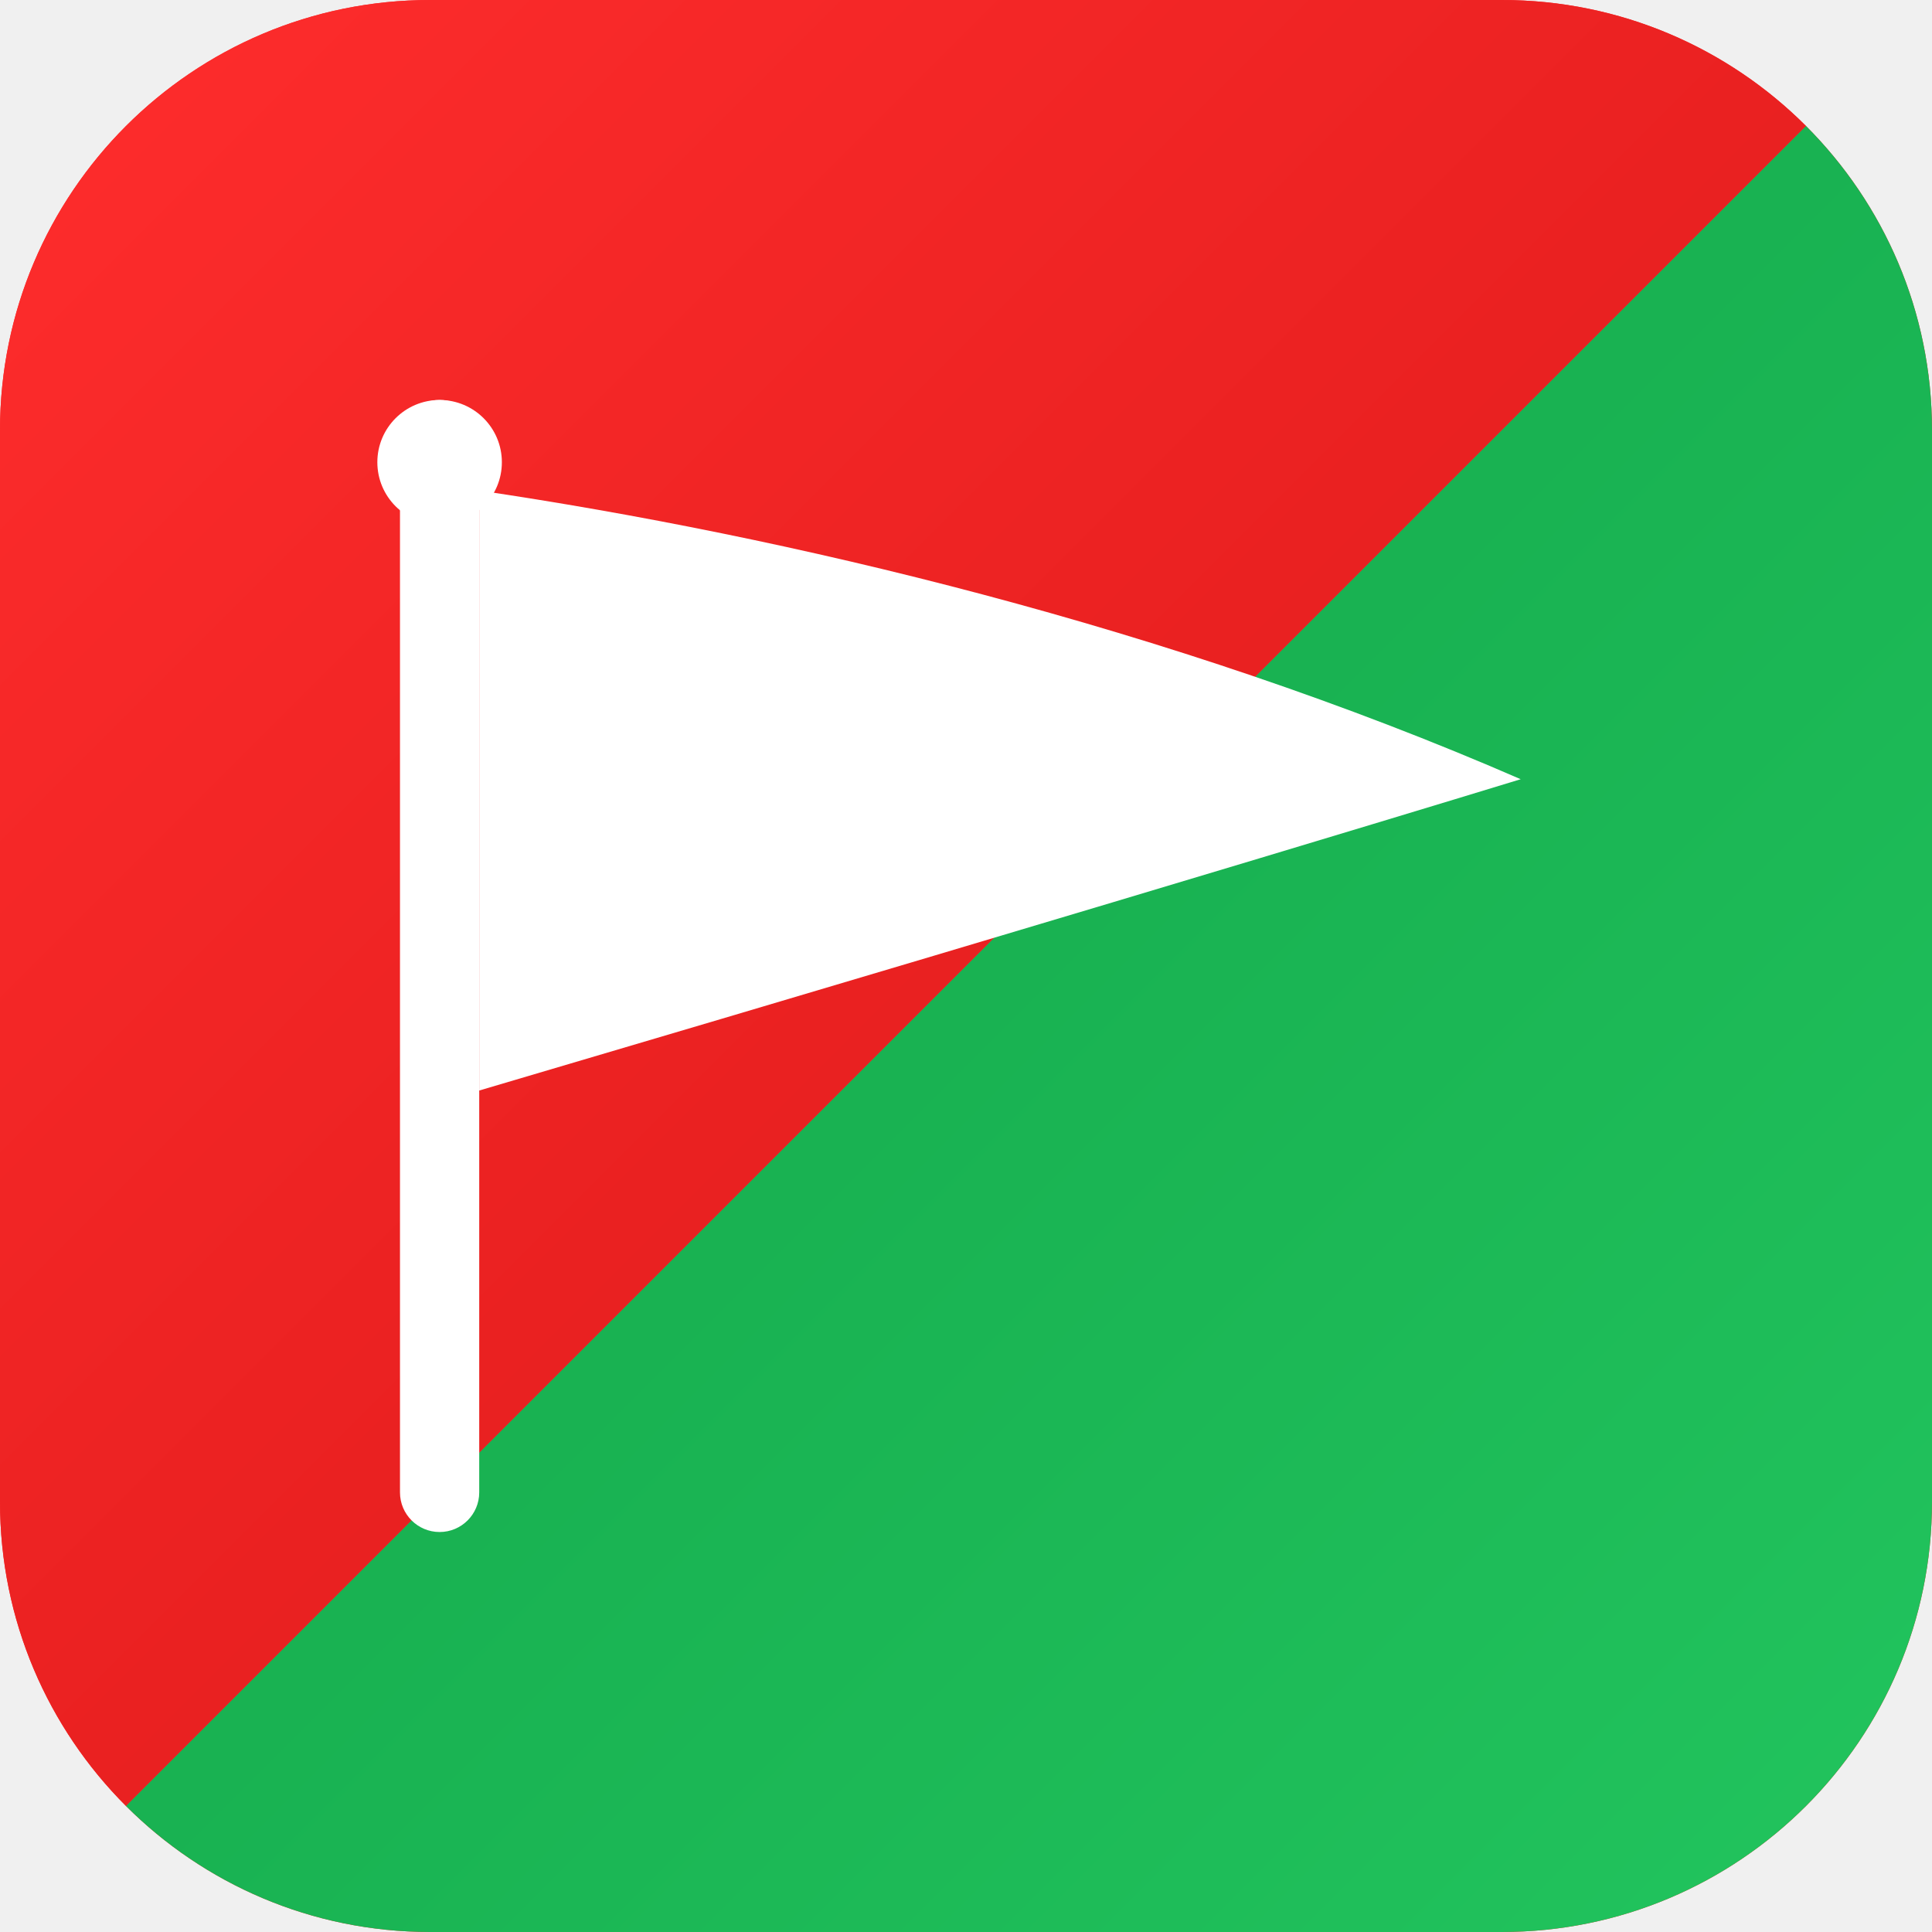
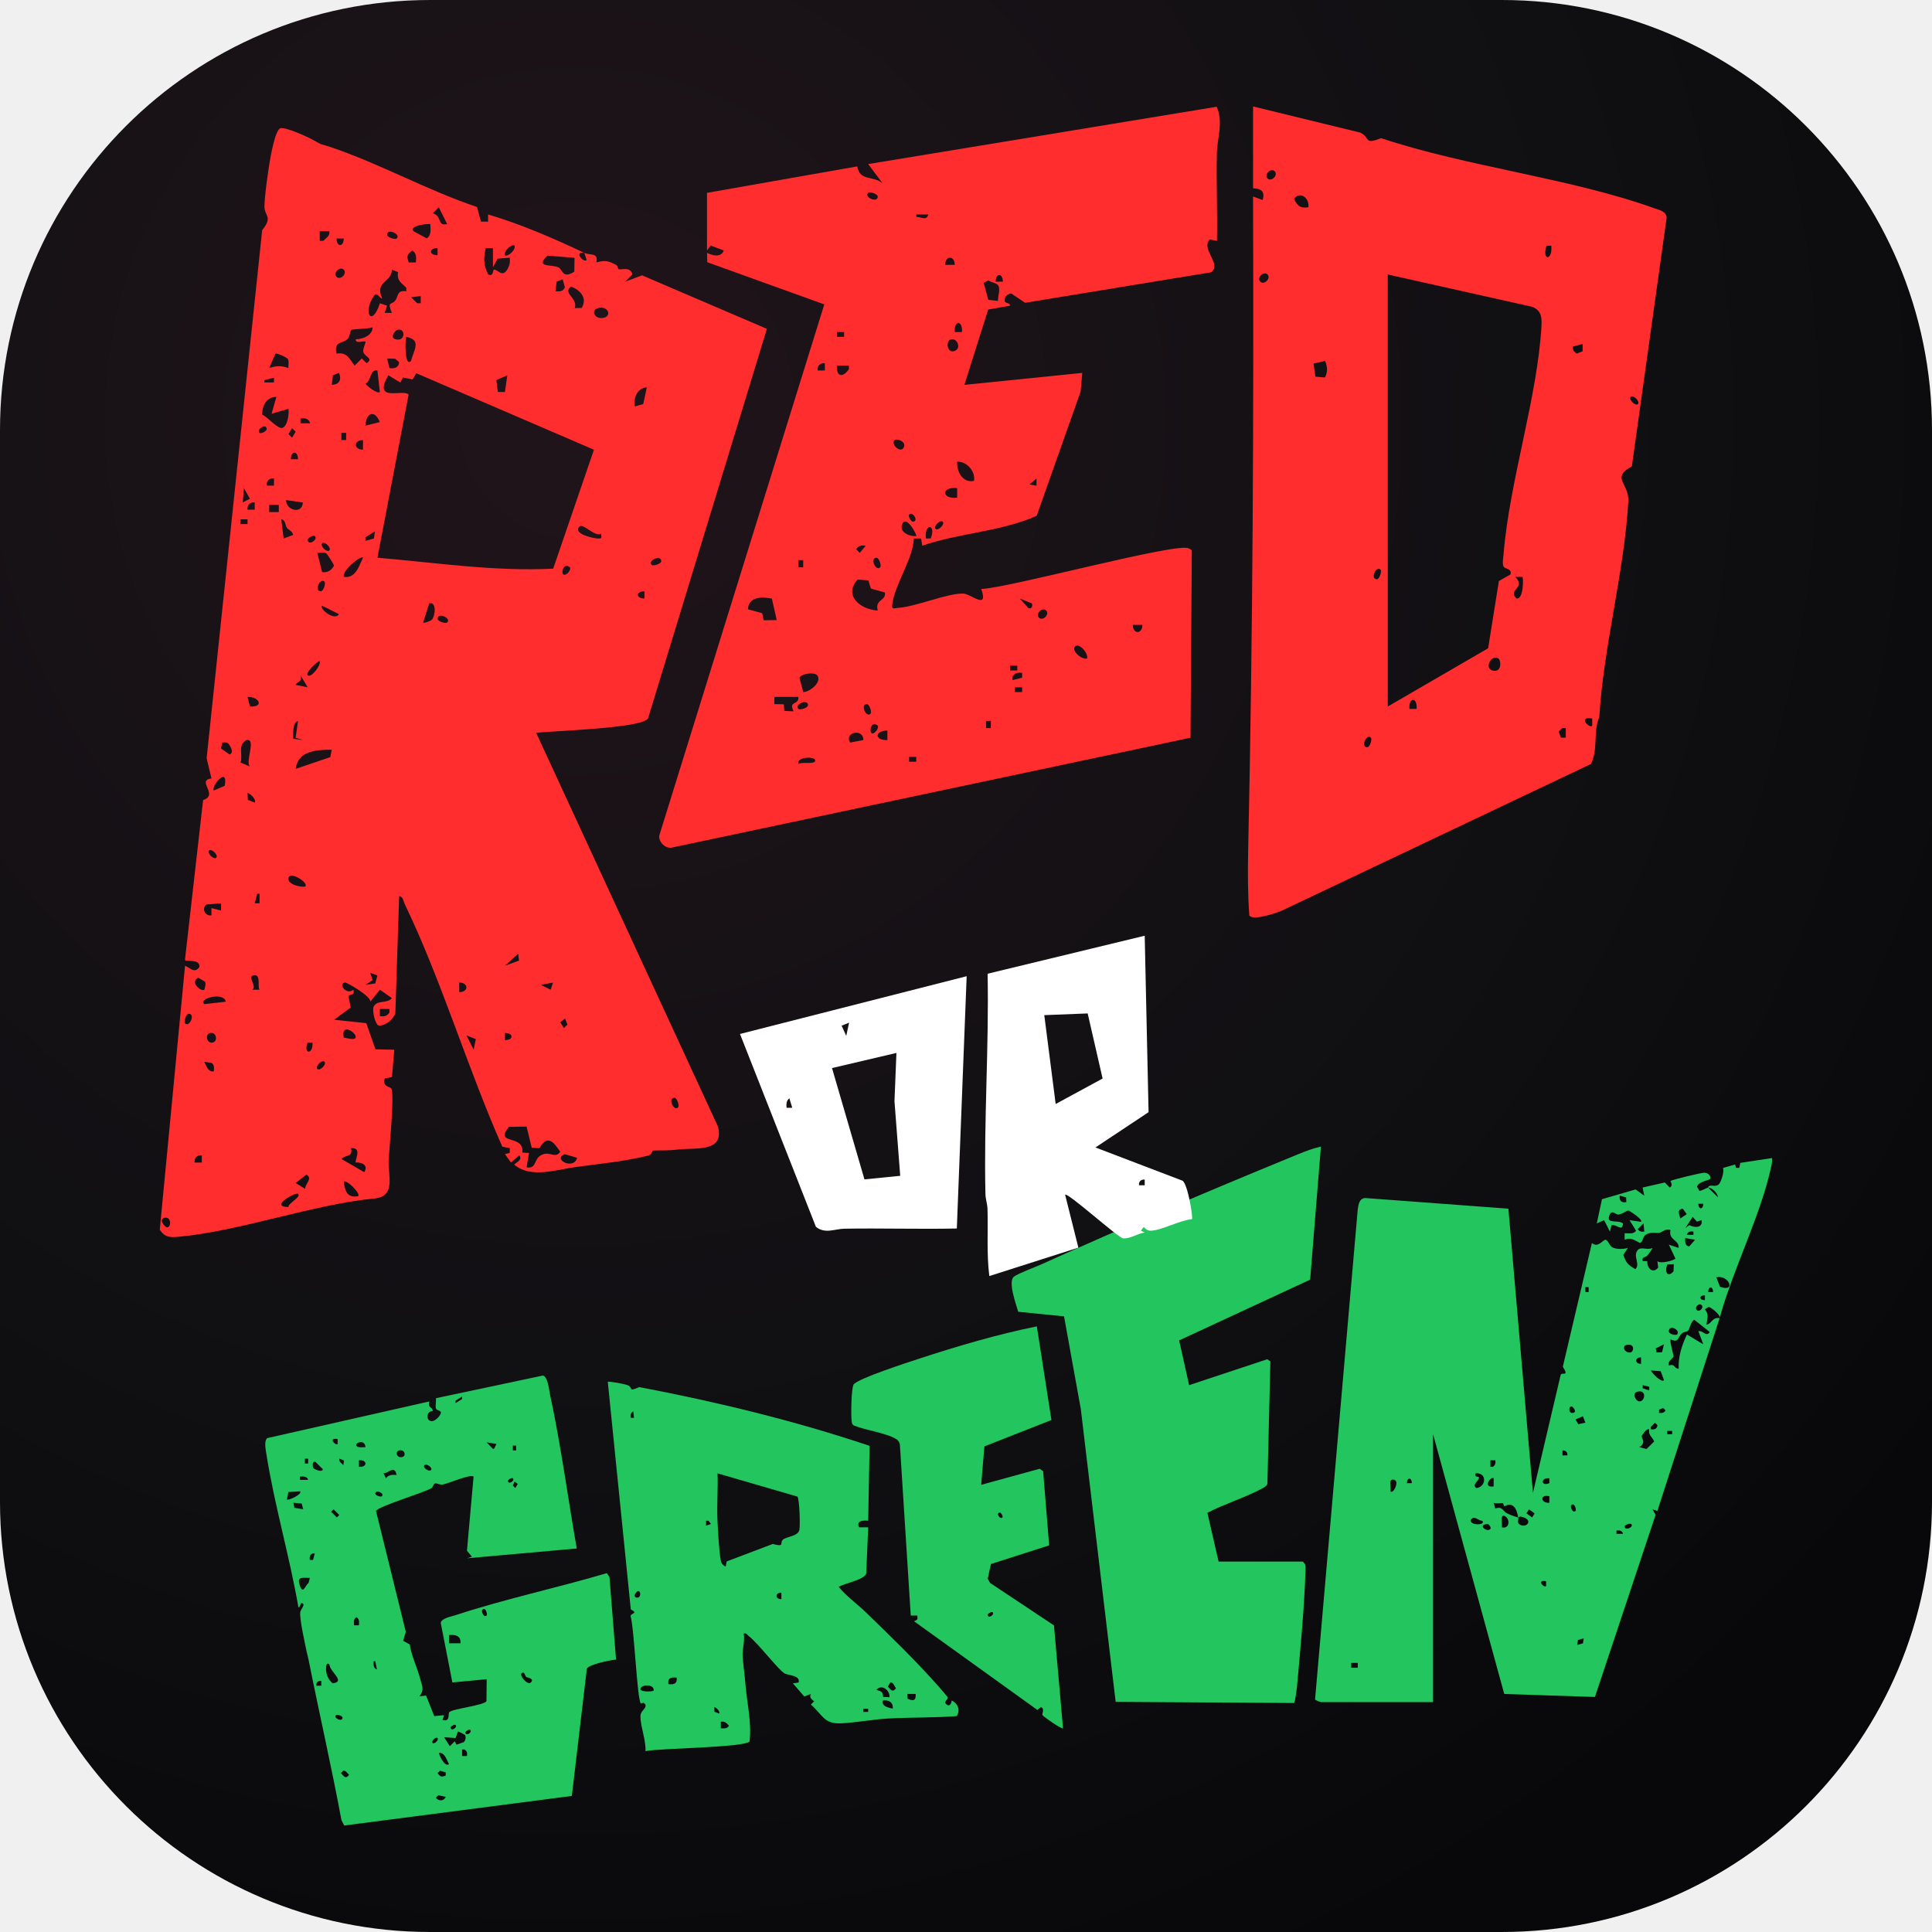
<svg xmlns="http://www.w3.org/2000/svg" width="512" height="512" viewBox="0 0 512 512">
  <defs>
-     <linearGradient id="r" x1="0" y1="0" x2="1" y2="1">
-       <stop offset="0" stop-color="#FF2D2D" />
-       <stop offset="1" stop-color="#D31414" />
-     </linearGradient>
-     <linearGradient id="g" x1="1" y1="1" x2="0" y2="0">
-       <stop offset="0" stop-color="#22C55E" />
-       <stop offset="1" stop-color="#0F9E45" />
-     </linearGradient>
+     <radialGradient id="bg" cx="30%" cy="22%" r="88%">
+       <stop offset="0" stop-color="#20141A" />
+       <stop offset="0.55" stop-color="#111013" />
+       <stop offset="1" stop-color="#08080A" />
+     </radialGradient>
    <clipPath id="c">
      <rect width="512" height="512" rx="114" ry="114" />
    </clipPath>
  </defs>
  <g clip-path="url(#c)">
-     <rect width="512" height="512" fill="#FF2D2D" />
-     <path d="M0 0H512V0L0 512Z" fill="url(#r)" />
-     <path d="M512 0V512H0Z" fill="url(#g)" />
+     <rect width="512" height="512" fill="url(#bg)" />
  </g>
-   <g transform="translate(106 106) scale(3)" fill="#FFFFFF">
-     <path d="M0 3.5A3.5 3.5 0 0 1 7 3.5V96.5A3.5 3.5 0 0 1 0 96.5Z" />
-     <path d="M3.5 0A5.5 5.5 0 1 1 3.5 11A5.5 5.5 0 0 1 3.5 0Z" />
-     <path d="M7 8C34 12 68 20 99 33.5C99 33.5 68 43 7 61Z" />
+   <g transform="translate(42.34 28.21) scale(4.548)" fill="#FF2D2D">
+     <path d="M24.738 8.531C25.091 8.699 25.566 8.484 25.44 9.091C25.973 8.944 26.135 8.998 26.598 9.236C26.682 9.28 26.697 9.461 26.736 9.48C26.871 9.546 27.433 9.301 27.541 9.789L27.121 10.209L28.105 9.841L35.377 12.959L28.451 35.662C28.085 36.244 22.898 36.375 21.935 36.503L32.524 59.437C32.927 60.96 31.217 60.664 30.278 60.773C29.563 60.856 29.368 60.815 28.745 60.839C28.669 60.842 28.703 61.07 28.462 61.132C27.127 61.47 25.553 61.62 24.237 61.8C23.099 61.955 21.628 62.469 20.675 61.676C20.575 61.593 21.193 61.453 20.953 61.118L20.464 61.535L20.113 61.046L20.393 60.977L20.395 60.698L19.961 60.615C17.938 56.054 16.421 50.929 14.267 46.462C14.186 46.296 14.192 46.048 13.949 46.012L13.726 52.86C13.55 53.227 13.202 53.548 12.764 53.562C12.554 53.505 12.356 52.668 12.467 52.447C12.671 52.042 13.251 52.302 13.523 51.956L12.827 51.467L12.268 52.165C12.328 51.855 10.889 51.029 10.795 51.047C10.358 51.129 10.891 51.812 11.282 51.467C11.364 51.83 11.182 51.675 10.993 51.834L11.127 52.507L10.162 53.217L12.033 53.416L12.567 54.942L13.665 54.964L13.53 56.554L13.105 56.644C12.95 57.13 13.417 57.101 13.494 57.231C13.687 57.556 13.37 60.794 13.337 61.385C13.287 62.267 13.763 63.455 12.6 63.623C8.892 63.976 4.746 65.526 1.104 65.863C0.606 65.909 0.294 65.904 0 65.452L1.472 50.072C1.771 50.192 2.033 50.551 2.312 50.139C2.355 49.632 1.462 49.877 1.469 49.719L2.525 40.417C3.467 40.106 2.101 39.278 3.011 39.157L2.731 37.977L5.967 7.21C6.608 6.411 6.099 6.402 6.1 5.825C6.101 5.248 6.295 3.917 6.393 3.303C6.453 2.926 6.722 1.369 7.027 1.27C7.308 1.177 8.608 1.768 8.937 1.953C9.572 2.312 9.273 2.137 9.95 2.365C12.802 3.327 15.612 4.895 18.485 5.859L18.716 6.712L19.131 6.714V6.294C21.046 6.859 22.967 7.692 24.738 8.533C24.099 8.432 24.688 9.133 24.878 8.951L24.738 8.533V8.531ZM16.748 6.852L16.258 5.876L15.91 6.224C16.478 6.394 16.135 6.994 16.748 6.852ZM15.767 6.854C15.646 6.824 14.498 6.935 14.788 7.271L15.558 7.689C15.845 7.493 15.773 7.15 15.767 6.854ZM9.88 7.273H9.321V7.831H9.528C9.693 7.659 9.932 7.541 9.88 7.273ZM13.805 7.692C14.071 7.443 13.243 7.066 13.248 7.482C13.249 7.626 13.712 7.777 13.805 7.692ZM10.72 7.693H10.302C10.304 8.205 10.718 8.205 10.72 7.693ZM20.673 8.113C20.541 7.986 20.022 8.413 20.114 8.671C20.245 8.798 20.764 8.37 20.673 8.113ZM16.187 8.252C15.673 8.254 15.673 8.667 16.187 8.67V8.252ZM19.412 8.251H18.993C18.869 8.872 18.852 9.212 19.135 9.789C19.476 9.946 19.385 9.503 19.484 9.505C19.729 9.51 19.992 10.065 20.321 9.366C20.408 9.181 20.413 9.009 20.394 8.811L19.683 8.87L19.415 9.369L19.413 8.25L19.412 8.251ZM14.925 9.091C14.942 8.799 14.979 8.567 14.715 8.394C14.393 8.637 14.381 8.723 14.508 9.091H14.925ZM24.169 8.819L22.587 8.694C21.839 9.411 22.833 9.187 23.227 9.376C23.496 9.504 23.448 10.072 24.155 9.629L24.168 8.819H24.169ZM10.72 9.512C10.498 9.29 10.079 9.708 10.302 9.929C10.525 10.151 10.944 9.733 10.72 9.512ZM14.366 10.768V10.562C14.042 10.258 13.81 10.131 13.882 9.653L13.527 9.51C13.498 10.296 12.499 10.184 12.963 11.189C12.774 11.182 12.673 10.756 12.472 11.047C11.81 12.014 12.357 12.913 12.826 11.469L13.245 11.61L13.104 12.028H13.523C13.229 11.317 13.52 11.583 13.717 11.32C13.915 11.057 13.802 10.688 14.365 10.769L14.366 10.768ZM23.476 10.071L23.125 10.209L23.057 10.768C23.311 10.797 23.487 10.786 23.607 10.545L23.476 10.071ZM24.589 11.741C24.922 11.15 24.519 10.721 23.97 10.491C23.432 10.895 24.39 11.164 24.179 11.749L24.589 11.741ZM15.207 11.05L14.647 11.119L14.999 11.467H15.207V11.05ZM25.518 11.756C25.085 11.888 25.36 12.472 25.921 12.299C26.353 12.166 26.081 11.583 25.518 11.756ZM12.403 12.867C12.143 12.977 11.287 12.95 11.162 13.028C11.09 13.072 11.076 13.422 10.931 13.565C10.66 13.832 10.131 13.654 10.3 14.403C10.92 14.304 11.037 14.691 11.353 15.103L11.772 14.686L12.052 14.961C12.493 14.675 11.93 14.595 11.861 14.306C11.814 14.11 12.034 13.753 11.982 13.706C11.901 13.633 11.39 13.86 11.422 13.567C11.83 13.558 12.397 13.351 12.403 12.866V12.867ZM13.877 13.008C13.683 13.052 13.399 13.478 13.736 13.566C14.339 13.723 14.316 12.908 13.877 13.008ZM14.644 14.825C14.779 14.23 15.298 13.606 14.366 13.428C14.289 13.524 14.257 15.253 14.644 14.825ZM7.465 14.715C7.429 14.646 6.894 14.369 6.739 14.408L6.377 15.244C6.798 15.104 7.076 15.094 7.497 15.244C7.484 15.073 7.548 14.869 7.465 14.715ZM13.386 15.244C13.664 15.288 13.935 15.224 13.945 14.898L13.719 14.703L13.245 14.687L13.386 15.245V15.244ZM12.683 15.385C12.253 15.3 12.33 15.965 11.996 16.154C12.073 16.318 12.71 16.768 12.823 16.642L12.683 15.383V15.385ZM10.44 15.525L10.09 15.663L10.022 16.222C10.457 16.211 10.616 15.926 10.44 15.525ZM25.299 20.002L14.949 15.546L14.729 15.909L14.173 15.794L14.017 16.087L13.318 15.665C12.381 17.296 14.186 16.432 14.5 16.791L12.684 26.295C16.084 26.581 19.505 27.108 22.925 26.932L25.299 20.003V20.002ZM20.252 15.665L19.613 15.945L19.702 16.635L20.111 16.643L20.252 15.664V15.665ZM6.655 15.805L6.096 15.946V16.083H6.655V15.805ZM28.382 16.365C27.815 16.415 27.586 17 27.682 17.482L28.172 17.343L28.382 16.365ZM6.796 16.924C6.221 16.928 5.964 17.434 5.97 17.951C6.278 18.098 6.883 18.808 7.136 18.733C7.448 18.64 7.546 17.915 7.497 17.623L6.517 17.902L6.796 16.924ZM11.984 18.6L12.821 18.392C12.52 17.632 12.01 17.861 11.984 18.6ZM8.759 18.46C8.684 18.181 8.461 18.146 8.199 18.183V18.461H8.759V18.46ZM5.816 19.02C5.896 19.1 6.233 18.903 6.233 18.811C6.233 18.423 5.605 18.808 5.816 19.02ZM7.708 18.744L7.498 19.089L7.708 19.299L7.918 18.953L7.708 18.744ZM10.861 19.021H10.582V19.439H10.861V19.021ZM11.842 19.441C11.291 19.441 11.284 19.996 11.842 19.999V19.441ZM8.057 20.558C8.055 20.046 7.641 20.046 7.638 20.558H8.057ZM6.656 21.679C6.401 21.633 6.193 21.832 6.238 22.096H6.656V21.679ZM4.836 23.076L5.251 22.858L4.904 22.241L4.834 23.076H4.836ZM8.338 23.078L7.358 22.937C7.344 23.526 8.299 23.799 8.338 23.078ZM5.534 23.078C5.279 23.032 5.071 23.231 5.116 23.495H5.534V23.078ZM6.936 23.218H6.376V23.636H6.936V23.218ZM5.114 24.057H4.695V24.335H5.114V24.057ZM7.412 24.563C7.294 24.395 7.346 24.101 7.079 24.055L7.219 25.175L7.776 24.965C7.733 24.748 7.477 24.655 7.413 24.563H7.412ZM25.721 24.896C25.359 25.116 24.666 24.265 24.459 24.477C24.037 24.906 25.265 25.163 25.512 25.175C25.792 25.189 25.728 25.149 25.721 24.895V24.896ZM12.543 24.756L11.985 25.107V25.314L12.477 25.178L12.543 24.756ZM9.038 25.036C8.958 24.955 8.621 25.153 8.621 25.245C8.621 25.633 9.249 25.247 9.038 25.036ZM9.88 25.873C10.024 25.728 9.602 25.313 9.461 25.456C9.321 25.598 9.739 26.016 9.88 25.873ZM9.71 26.046C9.558 25.962 9.351 26.028 9.18 26.015L9.46 27.134C9.779 27.182 9.997 27.034 10.152 26.765C10.162 26.702 9.747 26.067 9.71 26.047V26.046ZM11.842 26.294C11.703 26.153 10.607 27.056 10.723 27.411C11.414 27.517 11.598 26.797 11.842 26.294ZM28.664 26.713C28.758 26.8 29.22 26.647 29.221 26.504C29.226 26.087 28.397 26.465 28.664 26.713ZM23.896 26.855C23.447 26.459 23.264 27.605 23.758 27.204C23.864 27.117 23.968 26.917 23.896 26.855ZM9.6 27.693C9.351 27.427 8.972 28.253 9.39 28.249C9.534 28.248 9.686 27.786 9.6 27.693ZM28.242 28.252C27.729 28.255 27.729 28.668 28.242 28.67V28.252ZM15.87 29.892C16.04 29.676 16.155 28.852 15.7 28.952L15.348 30.069C15.408 30.128 15.802 29.979 15.871 29.891L15.87 29.892ZM9.46 29.092C9.272 29.264 10.206 30.014 10.438 29.581L9.46 29.092ZM16.748 30.069C17.015 29.82 16.187 29.443 16.191 29.86C16.192 30.003 16.655 30.155 16.748 30.069ZM8.62 33.146C8.808 33.336 9.422 32.545 9.318 32.308C9.146 32.367 8.469 32.995 8.62 33.146ZM8.619 33.846L8.2 33.147C8.31 33.577 8.031 33.466 7.92 33.705L8.619 33.847V33.846ZM5.255 34.965C6.096 35.014 5.796 34.382 5.115 34.407L5.255 34.965ZM7.916 36.783L8.057 35.805C7.709 35.922 7.791 36.558 7.776 36.845L8.337 36.921L7.916 36.782V36.783ZM5.254 38.461C4.955 38.187 5.659 36.794 5.047 36.924C4.515 37.241 4.857 37.724 4.709 38.232L5.254 38.461ZM3.965 37.097C3.859 37.031 3.756 37.07 3.643 37.062L3.57 37.413L4.064 37.76C4.407 37.643 4.011 37.125 3.966 37.097H3.965ZM10.021 37.483C9.134 37.487 8.057 37.535 7.919 38.6L9.937 37.914L10.021 37.483ZM3.152 39.859L3.786 39.584C3.997 38.369 2.954 39.666 3.152 39.859ZM5.533 40.56C5.647 40.414 5.3 40.043 5.116 40.001L5.132 40.405L5.533 40.561V40.56ZM3.292 43.776C3.436 43.632 3.014 43.216 2.873 43.359C2.733 43.501 3.151 43.919 3.292 43.776ZM8.478 45.454C8.704 45.245 7.575 44.515 7.498 44.967C7.436 45.334 8.226 45.517 8.478 45.454ZM5.815 46.433V45.875H5.677L5.535 46.433H5.815ZM3.573 46.435L2.728 46.501C2.416 46.711 2.629 47.195 3.012 47.134V46.713L3.572 46.854V46.435H3.573ZM20.933 49.772L20.884 49.372L20.114 50.07L20.933 49.772ZM12.683 50.634L12.264 50.49L12.404 50.908L11.983 51.188L12.556 51.103L12.683 50.634ZM5.816 51.468C5.666 51.285 5.934 50.548 5.466 50.631C5.063 50.702 5.693 51.251 5.394 51.468H5.816ZM2.591 51.468C2.61 51.453 2.737 51.052 2.603 50.979L2.244 50.77C1.718 51.029 2.423 51.606 2.591 51.467V51.468ZM17.45 51.608C18.002 51.608 18.008 51.054 17.45 51.05V51.608ZM22.916 51.05L22.217 51.188L22.775 51.468L22.916 51.05ZM3.853 52.166C3.726 51.573 2.22 51.983 2.593 52.307L3.853 52.166ZM13.384 52.589H12.825V53.006C13.082 53.039 13.235 53.015 13.383 52.795V52.587L13.384 52.589ZM1.471 53.426C1.72 53.692 2.099 52.866 1.681 52.87C1.537 52.872 1.385 53.334 1.471 53.426ZM23.615 53.148L23.337 53.359L23.547 53.705L23.755 53.498L23.616 53.148H23.615ZM10.72 54.265C10.813 54.247 11.447 54.481 11.419 54.196C11.393 53.933 10.556 53.387 10.72 54.265ZM2.944 53.988C2.612 54.06 2.737 54.621 3.08 54.546C3.422 54.47 3.286 53.912 2.944 53.988ZM20.114 54.405C20.627 54.403 20.627 53.99 20.114 53.988V54.405ZM18.288 54.964L18.416 54.347L17.871 54.127L18.29 54.964H18.288ZM8.899 54.547H8.62C8.335 55.236 8.953 55.27 8.899 54.547ZM3.151 56.223C3.161 56.019 3.195 55.852 3.015 55.731L2.591 55.665C2.714 55.907 2.813 56.282 3.151 56.222V56.223ZM9.6 55.665C9.459 55.522 9.037 55.938 9.181 56.083C9.325 56.227 9.744 55.81 9.6 55.665ZM30.204 58.321C30.291 58.228 30.139 57.767 29.995 57.766C29.577 57.761 29.956 58.588 30.204 58.321ZM21.373 59.442L20.342 59.461C19.465 60.556 21.236 59.849 21.127 60.957L21.515 60.98L21.375 61.818C22.034 61.921 21.721 61.248 22.367 61.047C22.768 60.922 23.066 61.307 23.334 60.909C22.936 60.308 22.583 59.898 22.122 60.703L21.674 60.676L21.373 59.442ZM11.424 61.536C11.332 61.438 11.838 60.645 11.142 60.699C11.263 61.251 10.878 61.042 10.584 61.329L11.913 62.098C12.17 61.721 11.808 61.514 11.424 61.535V61.536ZM24.317 61.261L23.609 61.052C22.835 61.329 24.138 62.011 24.317 61.261ZM2.45 61.12C2.186 61.076 1.986 61.284 2.032 61.538H2.45V61.12ZM8.472 63.073C8.467 62.751 8.937 62.479 8.548 62.241L7.918 62.729L8.472 63.072V63.073ZM11.562 63.496C11.725 63.356 10.877 62.497 10.723 62.658C10.784 63.194 10.926 63.622 11.562 63.496ZM8.057 63.358C7.926 63.246 6.347 64.122 7.499 64.13C7.461 63.914 8.272 63.543 8.057 63.358ZM0.28 64.757C-0.105 64.844 0.315 65.311 0.419 65.313C0.693 65.316 0.671 64.669 0.28 64.757Z" />
+     <path d="M31.887 5.035L40.642 3.493C40.789 4.377 41.557 4.011 42.118 4.476L41.279 3.358L61.585 0.017C61.984 0.888 61.616 1.868 61.597 2.722C61.557 4.424 61.638 6.132 61.602 7.833L61.18 7.755C60.645 8.322 61.907 9.178 61.264 9.664L50.423 11.441L49.619 10.899C49.485 10.903 49.316 11.005 49.269 11.121C49.087 11.567 49.552 11.367 49.547 11.608L48.271 11.834L46.885 16.223L53.753 15.526L53.66 16.609L51.097 23.855C48.999 24.786 46.6 24.846 44.43 25.594L44.362 25.176H43.942C43.879 26.404 42.817 27.867 42.682 29.026C42.645 29.338 42.789 29.233 43.014 29.218C44.069 29.151 45.898 28.355 46.821 28.385C47.271 28.399 48.308 29.376 47.866 28.114C49.387 28.087 59.351 25.361 59.962 25.754C60.022 25.792 60.095 25.804 60.136 25.87L60.061 36.785L29.811 43.192C29.445 43.243 29.055 42.843 29.105 42.486L38.722 11.534L31.903 9.076L31.889 8.532C32.2 8.685 32.691 8.831 32.868 8.393L32.1 8.105L31.887 8.392V5.035ZM41.279 5.035C41.012 5.284 41.84 5.661 41.836 5.245C41.835 5.101 41.371 4.95 41.279 5.035ZM44.783 6.295H44.083V6.432C44.38 6.44 44.679 6.68 44.783 6.295ZM46.324 9.23C46.324 8.68 45.768 8.673 45.765 9.23H46.324ZM49.127 10.209C49.125 9.697 48.711 9.697 48.708 10.209H49.127ZM48.816 10.385C48.7 10.272 48.431 10.256 48.293 10.131L48.011 10.278L48.276 11.269L48.846 11.331C48.817 11.053 49.033 10.598 48.816 10.386V10.385ZM46.744 13.146C46.796 12.447 46.272 12.447 46.325 13.146H46.744ZM39.876 13.147H39.457V13.426H39.876V13.147ZM46.117 13.567C45.773 13.645 45.873 14.35 46.253 14.265C46.754 14.153 46.48 13.485 46.117 13.567ZM38.755 14.966C38.49 14.921 38.291 15.13 38.336 15.384H38.755V14.966ZM40.156 15.105H39.456C39.418 15.755 39.793 15.825 40.155 15.312V15.105H40.156ZM42.82 19.441C42.549 19.712 43.266 20.305 43.38 19.788C43.444 19.494 42.922 19.339 42.82 19.441ZM47.445 21.818C47.543 21.271 47.027 20.671 46.465 20.701C46.427 21.276 46.784 21.955 47.445 21.818ZM51.089 22.098V21.679L50.671 22.03L51.089 22.099V22.098ZM46.464 22.239C45.526 22.141 45.534 22.897 46.464 22.797V22.239ZM43.662 23.777C43.581 23.857 43.779 24.194 43.872 24.194C44.26 24.194 43.874 23.567 43.662 23.777ZM44.082 25.034C44.145 24.985 43.441 23.671 43.241 24.408C43.122 24.849 43.74 25.07 44.082 25.034ZM45.623 24.197C45.483 24.055 45.061 24.47 45.205 24.615C45.349 24.759 45.767 24.342 45.623 24.197ZM44.921 25.175C45.269 24.322 44.538 24.258 44.643 25.175H44.921ZM41.138 25.596C40.881 25.561 40.728 25.588 40.58 25.804L40.788 26.011L41.138 25.596ZM41.979 26.852C42.066 26.759 41.913 26.298 41.769 26.297C41.351 26.292 41.73 27.119 41.979 26.852ZM37.492 26.435H37.213V26.852H37.492V26.435ZM41.437 28.092L41.289 27.615L40.663 27.569C39.824 28.506 40.827 29.315 41.837 29.373C41.649 28.717 42.329 28.827 42.257 28.324L41.436 28.092H41.437ZM35.667 28.676C35.088 28.57 34.318 28.542 34.271 29.299L35.101 29.528L35.187 29.94L35.951 29.93L35.667 28.677V28.676ZM50.808 28.954L50.109 28.672L50.608 29.224C50.847 29.328 50.876 29.03 50.808 28.954ZM51.65 29.372C51.428 29.15 51.008 29.568 51.231 29.789C51.454 30.011 51.873 29.593 51.65 29.372ZM57.257 30.21H56.697C56.701 30.767 57.257 30.761 57.257 30.21ZM54.033 32.167C54.122 31.858 53.574 31.236 53.333 31.469C53.092 31.702 53.735 32.265 54.033 32.167ZM49.968 32.588H49.549V32.867H49.968V32.588ZM38.321 33.161C38.178 32.955 37.44 33.017 37.271 33.285L37.496 34.125C37.892 34.113 38.587 33.545 38.321 33.16V33.161ZM50.249 33.008C49.991 32.976 49.838 32.999 49.691 33.22V33.427L50.25 33.286V33.008H50.249ZM50.249 33.847H49.83V34.125H50.249V33.847ZM37.212 34.406H35.81V34.825L36.365 34.838L36.389 35.222L36.934 35.245C36.609 34.605 37.252 34.915 37.213 34.407L37.212 34.406ZM37.215 35.104C37.308 35.191 37.77 35.039 37.772 34.895C37.776 34.478 36.948 34.856 37.215 35.104ZM41.417 35.384C41.504 35.29 41.351 34.829 41.207 34.828C40.79 34.824 41.168 35.65 41.417 35.384ZM48.426 35.805H48.147V36.223H48.426V35.805ZM41.838 36.085C41.332 35.636 41.253 36.998 41.769 36.364C41.842 36.274 41.874 36.117 41.838 36.085ZM42.398 36.364C41.63 36.393 41.644 36.941 42.398 36.922V36.364ZM40.997 36.922C41.023 36.228 39.855 36.447 40.228 37.065L40.997 36.922ZM37.215 38.321C37.388 38.16 38.189 38.373 38.192 38.112C38.196 37.85 37.072 37.889 37.215 38.321ZM44.081 37.903H43.662V38.182H44.081V37.903Z" />
+     <path d="M63.705 0L69.956 1.525C70.571 1.823 70.134 2.252 71.166 1.847C76.195 3.524 82.195 4.17 87.116 5.942C87.403 6.046 87.784 6.108 87.803 6.493L85.778 20.976C84.525 21.642 85.63 21.953 85.572 23.004C85.347 27.073 84.128 31.467 83.879 35.584C83.508 36.433 83.832 37.436 83.392 38.316L65.343 46.88C64.978 47.02 63.704 47.461 63.487 47.141C63.398 45.921 63.393 44.655 63.419 43.422C63.697 30.716 63.746 17.983 63.705 5.246L64.266 5.454C64.501 4.671 63.705 4.81 63.705 4.756V0ZM64.966 3.777C64.744 3.555 64.325 3.973 64.548 4.195C64.771 4.416 65.19 3.999 64.966 3.777ZM66.929 5.873C67.007 5.373 66.476 4.894 66.092 5.383C66.285 5.788 66.445 5.949 66.929 5.873ZM81.085 8.113H80.806C80.521 8.997 81.164 9.014 81.085 8.113ZM64.546 9.791C64.323 9.57 63.904 9.987 64.127 10.209C64.35 10.431 64.769 10.013 64.546 9.791ZM78.313 26.827C78.211 26.65 78.284 26.317 78.301 26.104C78.645 21.833 80.277 16.971 80.512 12.775C80.54 12.276 80.493 11.88 79.968 11.675L71.555 9.791V34.966L77.403 31.572L78.03 27.652L78.703 27.272C78.812 26.926 78.38 26.943 78.313 26.827ZM82.908 13.847L82.349 13.987C82.304 14.191 82.409 14.278 82.558 14.402L82.909 14.264V13.847H82.908ZM67.904 14.829L67.229 14.985L67.34 15.745L67.897 15.791C68.069 15.452 68.037 15.174 67.904 14.829ZM86.132 17.342C86.275 17.199 85.856 16.78 85.713 16.924C85.57 17.068 85.989 17.485 86.132 17.342ZM71.134 26.994C70.885 26.728 70.506 27.554 70.924 27.55C71.068 27.549 71.22 27.086 71.134 26.994ZM79.403 27.413H78.984C79.642 28.068 78.505 28.151 79.057 28.67C79.474 28.749 79.461 27.452 79.403 27.413ZM78.002 32.169C77.609 31.892 77.155 32.727 77.654 32.866C78.214 33.022 78.163 32.281 78.002 32.169ZM73.236 35.105C73.288 34.405 72.763 34.405 72.817 35.105H73.236ZM83.468 35.666C82.602 35.518 83.294 36.272 83.468 36.084V35.666ZM81.927 36.225H81.719L81.509 36.433L81.648 36.782H81.927V36.224V36.225ZM70.573 36.784C70.325 36.518 69.946 37.344 70.364 37.34C70.507 37.339 70.659 36.877 70.573 36.784Z" />
+   </g>
+   <g transform="translate(-124.74 220.27) scale(3.09581)" fill="#22C55E">
+     <path d="M186.519 30.497C186.527 30.495 186.509 30.406 186.627 30.365C186.851 30.286 187.188 30.468 187.435 30.222C187.613 30.045 187.929 29.115 187.782 28.83L188.823 28.532L188.902 28.818L189.18 28.82L189.269 28.395L191.984 27.981C192.011 28.223 191.969 28.451 191.919 28.688C191.047 32.821 188.623 37.535 187.498 41.688C187.672 41.501 186.797 40.762 186.566 40.725L186.235 40.922C186.618 41.42 186.426 41.681 186.377 42.246C186.842 42.167 186.854 41.573 187.498 41.687L182.17 58.191L181.751 58.05L182.019 58.522L176.824 74.115L169.061 73.859L162.967 51.617V74.555H153.365C153.327 74.555 152.884 74.389 152.866 74.328L156.519 32.385C156.574 31.983 156.645 31.444 157.145 31.402L169.416 32.315L171.516 56.651L173.894 46.531C174.034 46.274 174.635 46.749 174.075 45.844L176.566 35.252C177.1 35.73 177.52 34.931 177.743 34.978C177.966 35.025 178.061 35.511 178.347 35.642C178.693 35.8 179.284 35.794 179.647 35.674L179.252 36.275C179.519 36.995 179.627 37.097 180.279 37.49C180.746 37.084 180.051 36.376 180.478 35.872C180.747 35.519 181.326 35.908 181.75 35.675C181.78 35.699 181.402 36.23 181.33 36.309C181.134 36.53 180.808 36.419 180.91 36.793L181.307 36.808C181.26 37.415 181.796 37.914 182.239 37.358L182.173 36.794C182.354 37.08 183.676 36.737 183.709 36.578L183.153 35.396L183.993 35.674C184.034 34.954 183.1 35.029 183.288 34.14C182.892 33.971 182.574 34.341 182.343 34.382C182.007 34.443 181.603 34.262 181.156 34.558C180.912 34.72 180.969 35.105 180.689 35.253C180.216 35.032 179.915 34.74 179.368 34.976L179.366 34.418C179.702 34.403 180.113 34.531 180.345 34.209L179.788 33.3L180.768 33.438C180.975 33.25 179.771 32.489 179.697 32.477C179.561 32.452 179.143 32.809 178.816 32.816C178.558 32.822 178.219 32.286 178.023 33.011C177.859 33.617 178.848 33.254 179.225 33.582C179.164 34.339 178.743 33.647 178.245 33.719L178.106 34.278L177.609 33.299L176.983 33.579L177.426 31.504L180.308 30.668L181.047 31.203L180.906 30.505L182.805 30.073L183.219 30.501C183.577 30.342 183.269 29.982 183.295 29.951C183.388 29.836 185.943 29.238 186.17 29.238C186.537 29.238 186.848 29.574 186.654 29.802C186.612 29.852 185.645 30.027 185.568 30.43L185.755 30.79C186.04 30.771 186.239 30.592 186.513 30.504L187.354 31.343C187.334 30.991 186.863 30.523 186.513 30.504L186.519 30.497ZM179.495 31.352L178.949 31.198C178.886 31.628 179.078 31.82 179.509 31.756L179.495 31.352ZM186.097 31.896H185.678C185.68 32.409 186.095 32.409 186.097 31.896ZM184.137 33.154L184.684 32.785L184.343 32.315C183.81 32.395 184.05 32.806 184.137 33.153V33.154ZM185.554 33.428L185.19 33.016L184.556 33.992L184.896 33.724C185.371 33.962 186.066 33.985 185.957 33.293L185.554 33.427V33.428ZM181.051 34.273L180.982 33.575L180.493 34.064C180.642 34.28 180.794 34.306 181.05 34.273H181.051ZM185.256 34.274C184.995 34.239 184.772 34.274 184.696 34.552H185.256V34.274ZM185.398 34.974L184.557 34.834C184.528 35.11 184.527 35.534 184.907 35.536L185.398 34.974ZM183.574 37.071L183.033 37.09C182.749 37.649 183.024 38.292 183.552 37.677L183.574 37.071ZM187.527 39C188.943 39.513 188.292 37.949 187.219 38.191L187.527 39ZM176.285 39.03H176.006V39.448H176.285V39.03ZM186.938 39.448C186.936 38.936 186.522 38.936 186.52 39.448H186.938ZM186.237 39.729C185.724 39.731 185.724 40.144 186.237 40.146V39.729ZM185.957 40.568C185.735 40.347 185.315 40.764 185.539 40.986C185.762 41.208 186.18 40.79 185.957 40.568ZM185.678 42.806C186.099 42.708 186.333 43.352 186.656 42.875L185.332 41.826C185.025 41.976 184.928 42.635 184.795 42.764C184.705 42.852 184.438 42.846 184.265 43.001C183.894 43.331 184.016 43.836 183.295 43.504C183.231 43.786 183.57 44.88 183.556 44.952C183.52 45.147 183.003 45.354 183.153 45.741C183.726 45.556 183.58 46.02 183.995 46.02C183.948 44.958 184.256 44.041 184.698 43.084L186.097 43.923L185.678 42.805V42.806ZM183.854 43.084C184.175 42.765 183.276 42.201 183.154 42.738C183.076 43.081 183.763 43.176 183.854 43.084ZM179.37 44.065C179.093 44.457 179.93 44.91 180.069 44.412C180.225 43.853 179.483 43.904 179.37 44.065ZM182.572 44.602L182.732 43.924L182.03 44.273L182.104 44.624L182.572 44.602ZM180.771 45.044C180.22 45.044 180.213 45.598 180.771 45.602V45.044ZM182.734 47.001L182.456 46.231L181.613 46.164C181.711 46.388 182.497 47.23 182.734 47.002V47.001ZM181.472 47.563L180.913 47.422V47.699C181.114 47.71 181.269 47.866 181.472 47.84V47.563ZM180.435 47.993C179.963 48.14 180.339 48.865 180.683 48.81C181.161 48.735 181.222 47.749 180.435 47.993ZM174.815 49.242C174.54 49.238 174.563 49.885 174.953 49.797C175.344 49.709 174.919 49.243 174.815 49.242ZM182.314 49.797C182.571 49.831 182.722 49.805 182.871 49.588L182.663 49.381L182.314 49.519V49.797ZM176.005 50.636L175.796 50.081L175.164 50.36L175.398 50.764L176.005 50.636ZM181.613 51.196C181.892 51.24 182.161 51.176 182.172 50.85L181.962 50.641L181.613 50.989V51.196ZM181.472 51.196C181.258 51.095 180.875 51.672 180.838 51.757C180.751 51.953 181.271 52.294 180.633 52.734L181.24 52.887L181.894 52.244C181.748 51.85 181.357 51.706 181.472 51.196ZM183.435 51.338H183.016V51.616H183.435V51.338ZM174.463 53.434C174.508 53.17 174.299 52.971 174.045 53.016V53.434H174.463ZM168.296 53.855H167.877V54.413H168.085C168.305 54.265 168.33 54.112 168.297 53.855H168.296ZM167.001 55.02C166.865 54.965 166.756 54.96 166.615 54.974C166.461 55.343 166.902 55.215 166.899 55.323C166.89 55.66 166.237 55.935 166.683 56.23C167.409 56.142 167.553 55.239 167.001 55.02ZM161.148 55.812C161.145 55.3 160.731 55.3 160.729 55.812H161.148ZM168.155 55.394C167.958 55.177 167.137 56.222 168.155 56.093V55.394ZM172.922 55.394C172.156 55.324 172.187 56.121 172.922 55.812V55.394ZM159.326 56.511C159.556 56.778 160.089 55.683 159.674 55.535C159.088 55.325 159.387 56.213 159.326 56.511ZM172.922 56.932C172.06 56.736 172.187 57.551 172.922 57.49V56.932ZM170.258 58.75C170.3 58.918 170.156 59.188 170.342 59.322C170.95 59.765 171.676 58.911 170.468 58.67C170.385 58.653 170.282 58.756 170.26 58.75C170.175 58.4 170.102 57.866 169.694 57.694C169.391 57.567 169.246 57.78 169.076 57.774C168.986 57.772 169.02 57.544 168.929 57.52C168.823 57.494 168.359 57.603 168.157 57.491L168.292 57.986C168.913 57.759 168.939 58.214 169.288 58.388C169.595 58.542 169.926 58.662 170.258 58.749V58.75ZM175.164 58.19C175.251 58.096 175.098 57.635 174.954 57.634C174.537 57.63 174.915 58.456 175.164 58.19ZM171.173 58.05L170.961 58.398L171.452 58.745L171.66 58.401L171.173 58.05ZM168.858 59.589C169.551 59.775 169.586 58.811 169.065 58.612C168.682 58.466 168.916 59.437 168.858 59.589ZM167.174 59.032C166.818 59.025 166.49 58.519 166.194 58.962C166.093 59.473 167.547 59.416 167.174 59.032ZM167.875 59.728C167.96 59.622 167.798 59.384 167.659 59.317C166.688 59.327 167.593 60.081 167.875 59.728ZM179.93 59.31C179.836 59.223 179.374 59.376 179.373 59.52C179.368 59.936 180.196 59.559 179.93 59.31ZM179.23 60.147C179.155 59.868 178.932 59.833 178.669 59.869V60.148H179.23V60.147ZM172.642 64.205C171.775 64.057 172.467 64.811 172.642 64.623V64.205ZM175.865 69.1L175.372 69.236L175.306 69.659L175.799 69.523L175.865 69.1ZM156.522 71.198H155.962V71.615H156.522V71.198Z" />
+     <path d="M151.827 62.526L152.015 62.757C152.057 62.934 152.053 63.116 152.047 63.296C151.957 66.382 151.613 69.977 151.335 73.083C151.312 73.346 151.168 74.56 151.065 74.632L135.798 74.534L132.814 49.469L131.377 41.533L127.456 41.14C127.273 40.506 126.55 38.542 127.096 38.128C127.455 37.855 128.969 37.294 129.515 37.046C136.411 33.926 143.674 30.829 150.681 27.956C151.555 27.597 152.44 27.209 153.368 27L152.447 38.39L141.233 43.591L142.086 47.421L148.773 45.204L149.043 45.388L148.787 55.855C148.722 56.07 148.53 56.163 148.351 56.259C146.909 57.042 145.122 57.581 143.649 58.35L144.61 62.526H151.828H151.827Z" />
+     <path d="M89.661 61.405L80.271 62.244L80.693 62.105L80.266 61.595L80.832 55.253C80.576 54.998 78.623 55.866 78.201 55.929C77.934 55.968 77.679 55.805 77.545 55.833C77.387 55.866 77.368 56.157 77.228 56.238C76.53 56.651 72.742 57.769 72.48 58.188L75.032 68.538L74.803 69.304L75.369 69.615C75.518 70.65 76.021 71.597 76.274 72.596C76.429 73.207 76.632 73.483 76.205 74.059L76.765 73.993L77.467 75.751L78.309 75.673L78.169 76.091C78.873 76.253 78.619 75.578 78.753 75.417C78.993 75.126 81.814 74.823 81.936 74.466L81.954 72.594L79.017 72.872L78.022 67.772C78.083 67.37 78.925 67.234 79.324 67.102C83.503 65.725 88.006 64.771 92.24 63.514L92.467 63.853L93.029 70.914C92.571 70.952 90.644 71.334 90.528 71.707L89.244 82.587L69.76 85.118L69.52 84.652C68.671 80.066 67.62 75.519 66.711 70.947C66.647 70.625 66.568 70.366 66.546 70.252C66.406 69.548 65.901 67.351 66.002 66.82C66.035 66.653 66.355 66.274 66.256 66.16C65.988 65.853 66.017 66.518 65.837 66.437C65.086 62.08 63.772 57.643 63.091 53.29C63.029 52.894 62.889 52.21 63.165 51.956L77.05 48.815C76.873 49.412 77.361 49.265 77.329 49.653C76.826 49.615 76.744 50.374 77.138 50.484C77.477 50.634 78.09 49.973 78.032 49.728C78 49.592 77.647 49.578 77.608 49.417C77.549 49.175 77.642 48.807 77.612 48.538L86.766 46.6C87.2 46.702 87.29 47.823 87.378 48.23C88.314 52.573 88.899 57.026 89.664 61.403L89.661 61.405ZM79.849 48.4L79.291 48.75V48.958L79.849 48.607V48.4ZM69.196 52.036C68.33 51.888 69.022 52.642 69.196 52.454V52.036ZM71.579 52.733C71.533 51.873 70.323 52.524 70.969 52.714C71.156 52.77 71.383 52.724 71.579 52.733ZM82.793 52.456L81.953 52.316L82.464 52.857L82.58 52.875L82.793 52.456ZM84.474 52.595H84.195V53.013H84.474V52.595ZM74.454 53.015C74.088 53.113 74.256 53.7 74.733 53.572C75.099 53.474 74.931 52.887 74.454 53.015ZM66.673 53.715H66.394V54.132H66.673V53.715ZM69.74 53.869L69.339 53.713C69.282 53.98 69.519 54.091 69.688 54.273L69.74 53.869ZM71.02 54.412C71.766 54.476 71.76 53.787 71.02 53.854V54.412ZM67.119 54.53C67.141 54.566 67.844 54.96 67.933 54.622L67.304 53.994C66.971 53.896 67.066 54.443 67.12 54.53H67.119ZM77.186 54.691C77.37 54.521 76.82 54.094 76.627 54.274C76.434 54.453 76.993 54.871 77.186 54.691ZM74.242 55.111C74.065 54.221 73.565 54.966 73.122 54.973L73.332 55.39C73.559 55.086 73.886 55.082 74.242 55.112V55.111ZM66.673 55.53C66.588 55.214 66.24 55.231 65.973 55.253V55.531H66.673V55.53ZM84.194 55.393C84.113 55.313 83.776 55.51 83.776 55.602C83.776 55.99 84.405 55.605 84.194 55.393ZM84.337 55.672L84.198 56.021L84.406 56.228L84.616 55.883L84.338 55.672H84.337ZM65.972 56.511L64.983 56.571L64.853 57.209C64.972 57.336 66.233 56.726 65.972 56.51V56.511ZM72.981 56.93C73.248 56.682 72.42 56.304 72.424 56.721C72.425 56.864 72.888 57.016 72.981 56.93ZM66.252 58.048L66.116 57.557L65.412 57.49L65.494 57.921L66.252 58.048ZM68.847 58.052L68.639 58.259L69.127 58.745L69.334 58.538L68.847 58.052ZM67.234 61.826C66.881 61.792 66.761 62.049 66.815 62.384H67.093L67.235 61.826H67.234ZM66.814 63.924C66.277 63.93 65.725 63.764 65.925 64.454C66.209 65.434 66.384 64.63 66.715 64.331L66.814 63.924ZM81.951 67.139C82.038 67.046 81.885 66.584 81.741 66.583C81.324 66.579 81.702 67.405 81.951 67.139ZM71.019 67.979C71.035 67.687 71.072 67.455 70.809 67.283C70.545 67.454 70.582 67.687 70.599 67.979H71.018H71.019ZM79.709 69.517C79.771 68.881 79.264 68.752 78.729 68.818V69.518H79.709V69.517ZM72.559 71.756L72.418 71.057H72.281C72.26 71.318 72.242 71.672 72.559 71.756ZM68.494 71.337C68.302 71.144 68.231 71.351 68.211 71.549C68.158 72.061 68.36 72.636 68.774 72.946C69.927 72.802 68.517 71.956 68.494 71.337ZM85.36 72.418C85.252 72.333 85.196 72.044 85.107 72.037C84.506 71.996 85.419 73.198 85.736 72.873C86.081 72.52 85.398 72.448 85.36 72.418ZM67.794 72.736C67.529 72.691 67.329 72.9 67.375 73.154H67.794V72.736ZM69.058 75.673C68.791 75.921 69.619 76.299 69.615 75.882C69.613 75.739 69.15 75.587 69.058 75.673ZM79.288 76.512C79.207 76.431 78.87 76.629 78.87 76.721C78.87 77.109 79.499 76.723 79.288 76.512ZM80.549 76.931C80.469 76.851 80.132 77.049 80.132 77.141C80.132 77.528 80.76 77.143 80.549 76.931ZM80.102 77.376C80.085 77.347 79.565 77.057 79.503 77.07L79.287 77.63L78.309 77.559L78.799 78.326L79.22 77.909L79.37 78.199L79.992 77.981C80.146 77.838 80.202 77.546 80.102 77.374V77.376ZM77.746 77.631C77.606 77.488 77.184 77.904 77.328 78.049C77.472 78.194 77.89 77.776 77.746 77.631ZM80.269 79.168C80.301 78.911 80.278 78.758 80.057 78.611H79.849V79.169H80.268L80.269 79.168ZM78.729 79.866C78.525 79.517 78.394 78.892 77.888 78.89C77.808 78.973 78.346 80.157 78.729 79.866ZM69.689 80.428C69.631 80.441 69.55 80.585 69.479 80.637C69.738 80.92 69.891 81.171 70.175 80.778C70.036 80.665 69.891 80.382 69.689 80.429V80.428ZM78.448 80.568L77.955 80.431L77.75 80.637C77.99 80.952 78.08 80.981 78.446 80.845V80.568H78.448ZM78.448 82.666L77.816 82.529L77.61 82.734C77.816 83.05 78.301 83.052 78.448 82.665V82.666Z" />
+     <path d="M94.107 47.465C94.496 47.741 94.098 47.977 95.016 47.587C101.691 48.859 108.297 50.46 114.733 52.617L114.613 59.031C114.156 58.979 113.557 59.037 113.841 59.592H114.613L114.444 63.55C114.282 64.093 112.563 64.381 112.089 64.695C112.764 65.506 113.664 66.146 114.405 66.86C116.483 68.865 118.816 71.136 120.711 73.296C120.822 73.423 121.396 74.088 121.419 74.137C121.506 74.315 120.984 74.525 121.338 74.767C121.611 74.979 121.74 74.623 121.762 74.416C122.283 74.661 122.531 75.247 122.188 75.754C120.255 75.901 118.298 75.853 116.364 75.957C115.05 76.027 113.564 76.313 112.296 76.372C110.806 76.441 110.717 75.641 109.706 74.764L109.985 74.486C109.752 74.277 109.551 74.176 109.704 73.858L109.143 74.076L108.164 72.946L108.651 72.88C108.852 72.262 107.742 72.263 107.465 72.105C106.917 71.791 105.187 69.51 104.379 68.891C104.238 68.783 104.201 68.619 103.958 68.682C104.07 69.274 103.841 70.014 103.865 70.55C103.897 71.223 104.039 72.185 104.099 72.946C104.226 74.596 104.653 76.262 104.456 77.92C104.082 78.451 96.683 78.498 95.547 78.752C95.605 77.833 95.1 76.591 95.118 75.736C95.13 75.265 95.638 75.141 95.546 74.767L95.405 74.624C95.362 74.59 95.181 74.692 95.15 74.665C94.839 74.391 94.577 68.115 94.272 67.202C94.266 66.921 94.986 66.986 94.291 66.618L92.322 47.141C92.397 47.066 93.934 47.342 94.105 47.464L94.107 47.465ZM94.567 50.218L94.498 49.66C94.282 49.81 94.253 49.961 94.288 50.218H94.567ZM108.556 56.962L101.717 54.974C101.765 56.298 101.651 57.641 101.71 58.966C101.75 59.871 101.842 61.619 101.999 62.454C102.04 62.673 102.198 62.877 102.415 62.946L102.5 62.511L106.444 61.016C107.529 61.314 107.001 60.916 107.321 60.641C107.623 60.382 108.619 60.361 108.725 59.801C108.797 59.421 108.738 57.21 108.556 56.963V56.962ZM101.155 59.309L100.943 59.031H100.735V59.449L101.154 59.308L101.155 59.309ZM94.918 65.047C94.814 65.048 94.394 65.516 94.779 65.603C95.169 65.691 95.192 65.044 94.918 65.047ZM107.182 65.185C106.63 65.185 106.624 65.74 107.182 65.743V65.185ZM98.212 72.457C97.735 72.404 97.429 72.499 97.512 73.015C97.988 73.069 98.294 72.973 98.212 72.457ZM116.506 72.877L116.294 73.225C116.55 73.508 116.708 73.759 116.99 73.367C116.855 73.213 116.77 72.817 116.505 72.877H116.506ZM96.248 73.574C96.322 73.011 95.296 73.026 95.13 73.367C94.963 73.708 96.12 73.678 96.248 73.574ZM116.433 74.134C116.486 73.541 115.773 72.975 115.314 73.506C115.714 73.638 115.873 73.629 115.894 74.112L116.434 74.134H116.433ZM118.676 73.856H117.975L117.986 74.261C118.437 74.478 118.729 74.452 118.675 73.856H118.676ZM116.713 75.114C116.777 74.568 116.37 74.347 115.874 74.415C115.723 74.925 116.352 75.024 116.713 75.114ZM101.855 75.533C101.969 75.387 101.622 75.017 101.438 74.974L101.454 75.379L101.855 75.534V75.533ZM114.611 75.115H114.193V75.393H114.611V75.115ZM101.997 76.792C102.289 76.809 102.521 76.845 102.694 76.583C102.502 76.345 102.323 76.177 101.997 76.234V76.792Z" />
+     <path d="M129.049 42.385L130.3 50.407L124.563 52.664L124.285 55.953L129.291 54.579L129.589 54.786L130.105 61.137L125.121 62.734L124.843 63.993L125.047 64.353L130.516 67.987L131.291 76.793C131.18 76.912 129.591 75.774 129.541 75.683C129.451 75.518 129.773 75.156 129.4 74.979L129.095 75.227L118.537 67.633C118.826 67.501 118.863 67.519 118.818 67.145H118.256L117.324 52.481C117.239 52.224 117.2 52.146 116.959 52.007C116.101 51.51 114.411 51.282 113.443 50.9C113.268 50.844 113.239 50.736 113.208 50.573C113.123 50.124 113.162 47.683 113.363 47.369C113.689 46.861 118.103 45.441 118.989 45.15C122.249 44.08 125.696 43.069 129.049 42.389V42.385ZM126.104 58.749C126.184 58.668 125.987 58.332 125.894 58.332C125.506 58.332 125.892 58.959 126.104 58.749ZM125.264 66.863C125.183 66.782 124.846 66.98 124.846 67.072C124.846 67.46 125.475 67.074 125.264 66.863Z" />
+   </g>
+   <g transform="translate(90.62 105.79) scale(3.58278)" fill="#FFFFFF">
+     <path d="M59.378 39.685L59.664 52.738L55.734 55.348L62.173 57.806C62.561 58.035 62.97 60.543 62.871 60.654C62.016 60.719 60.626 61.477 59.852 61.504C59.605 61.513 59.456 61.407 59.307 61.227L59.097 61.503L59.377 61.642C58.885 61.693 58.258 62.136 57.772 62.067C57.391 62.013 53.66 58.639 53.492 58.846L54.472 62.758L47.885 64.86C47.676 63.207 47.8 61.551 47.75 59.89C47.739 59.52 47.606 59.181 47.597 58.784C47.473 53.354 47.865 47.925 47.758 42.497L59.378 39.686V39.685ZM55.159 45.434L51.95 45.56L52.792 52.132L56.264 50.25L55.16 45.434H55.159ZM59.378 57.728C59.113 57.684 58.913 57.892 58.959 58.146H59.378V57.728Z" />
+     <path d="M45.481 61.342C42.714 61.4 39.929 61.31 37.156 61.357C36.471 61.368 35.737 61.762 35.06 61.221L29.443 46.953L46.209 42.68L45.481 61.342ZM37.511 46.118L36.96 46.339L37.302 47.094L37.512 46.118H37.511ZM41.294 57.445L40.869 51.928L41.014 48.356L36.249 49.475L38.649 57.709L41.294 57.445ZM33.306 52.411L33.097 51.714C32.86 51.881 32.866 52.146 32.887 52.412H33.307L33.306 52.411Z" />
  </g>
</svg>
